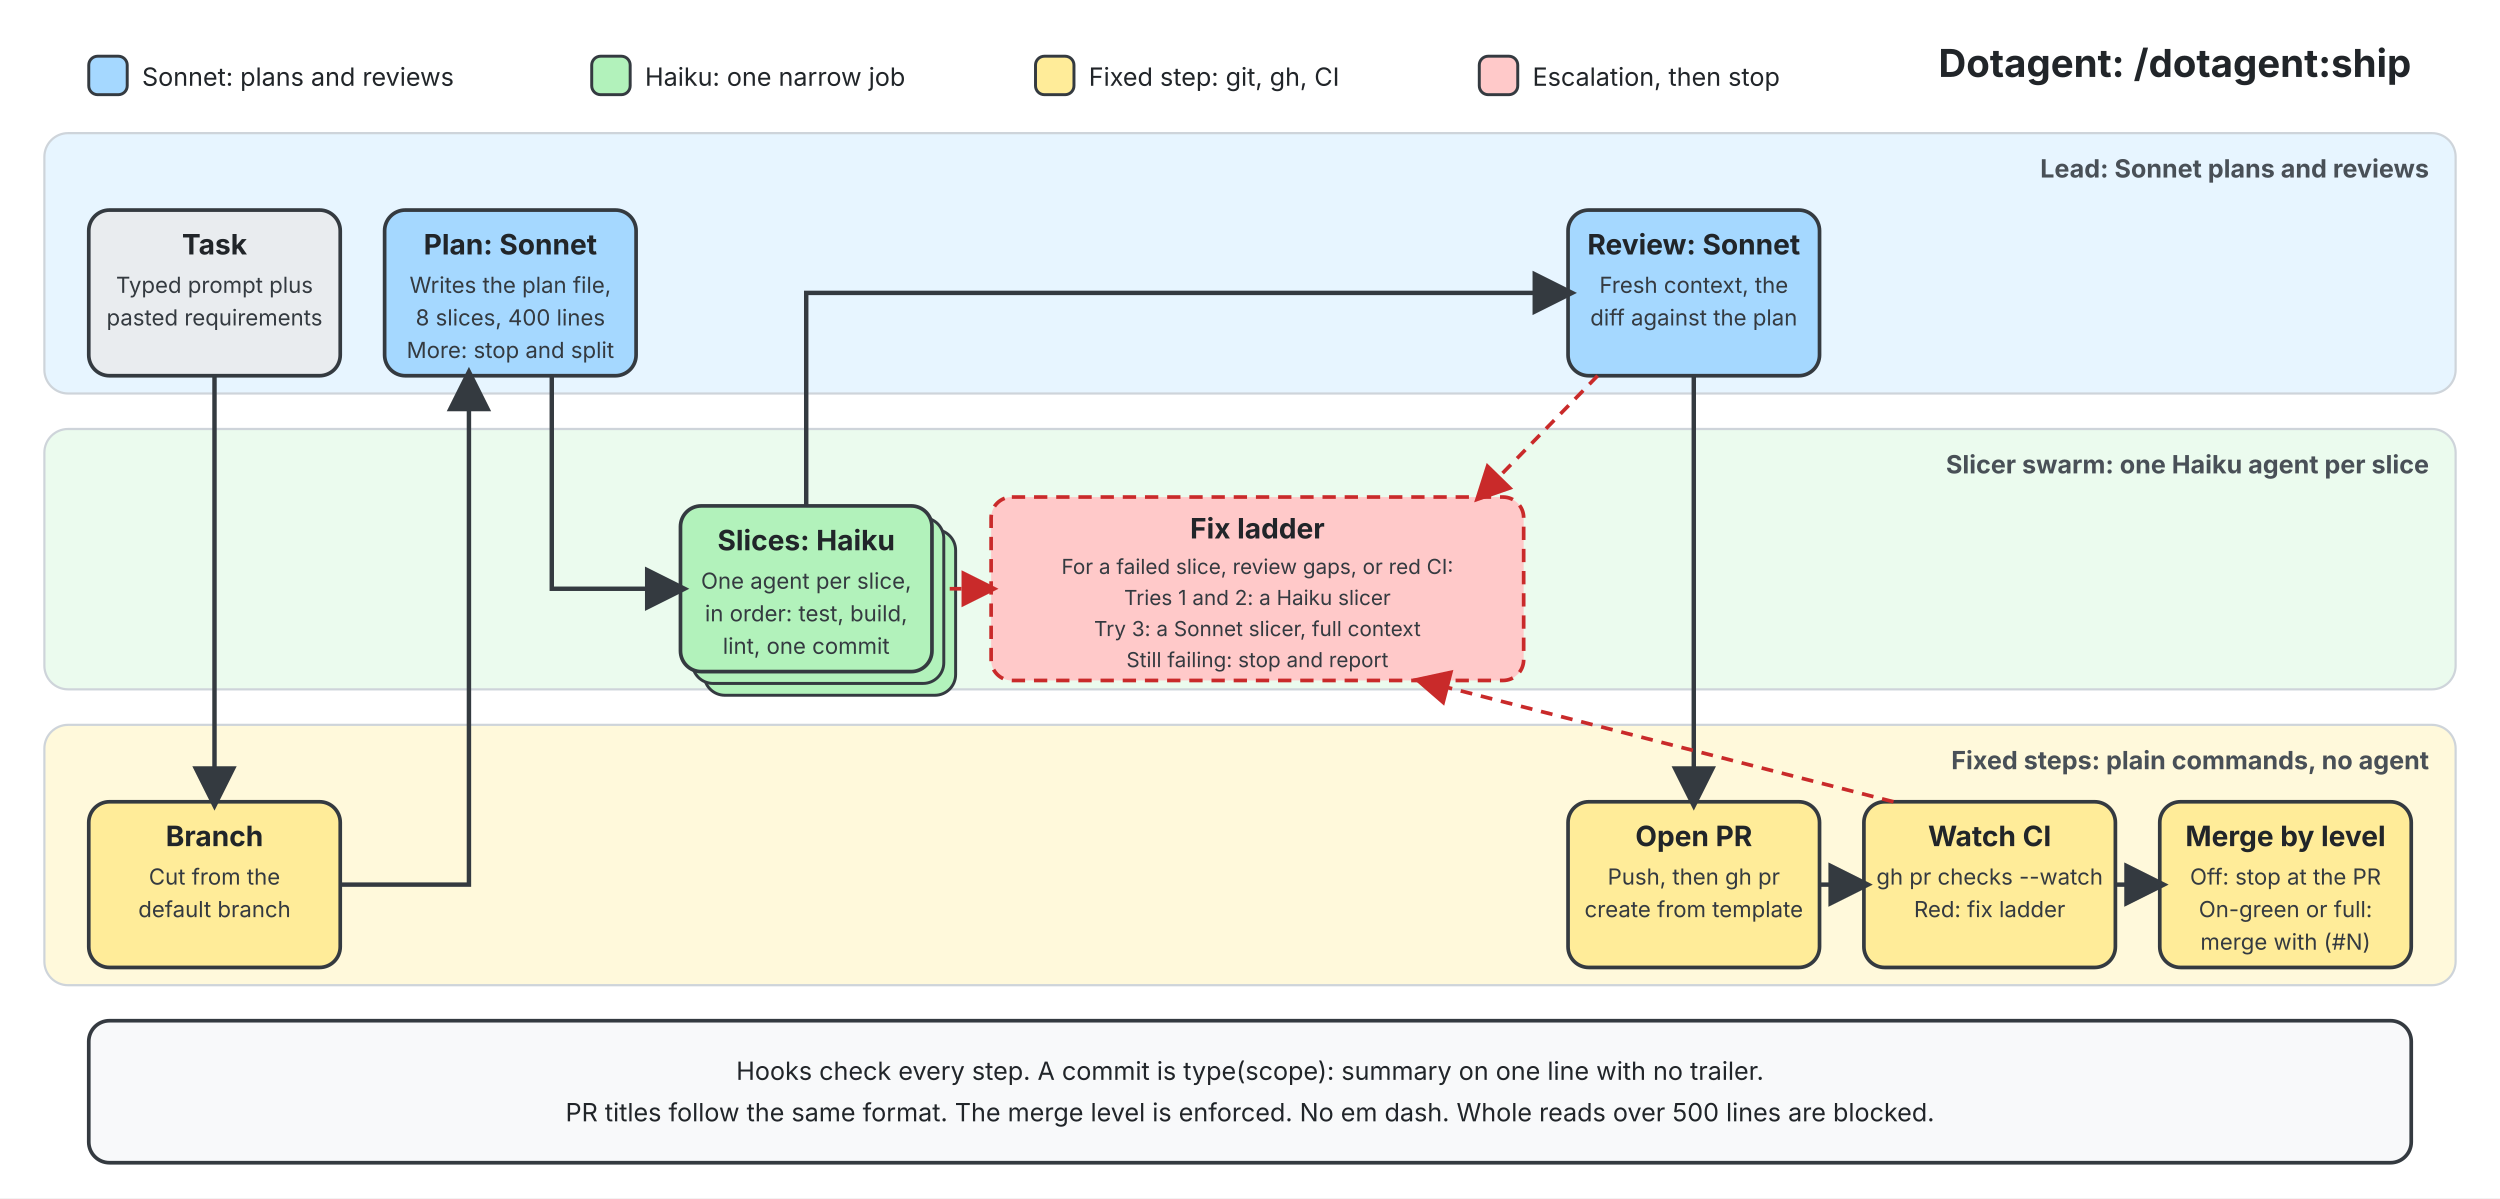
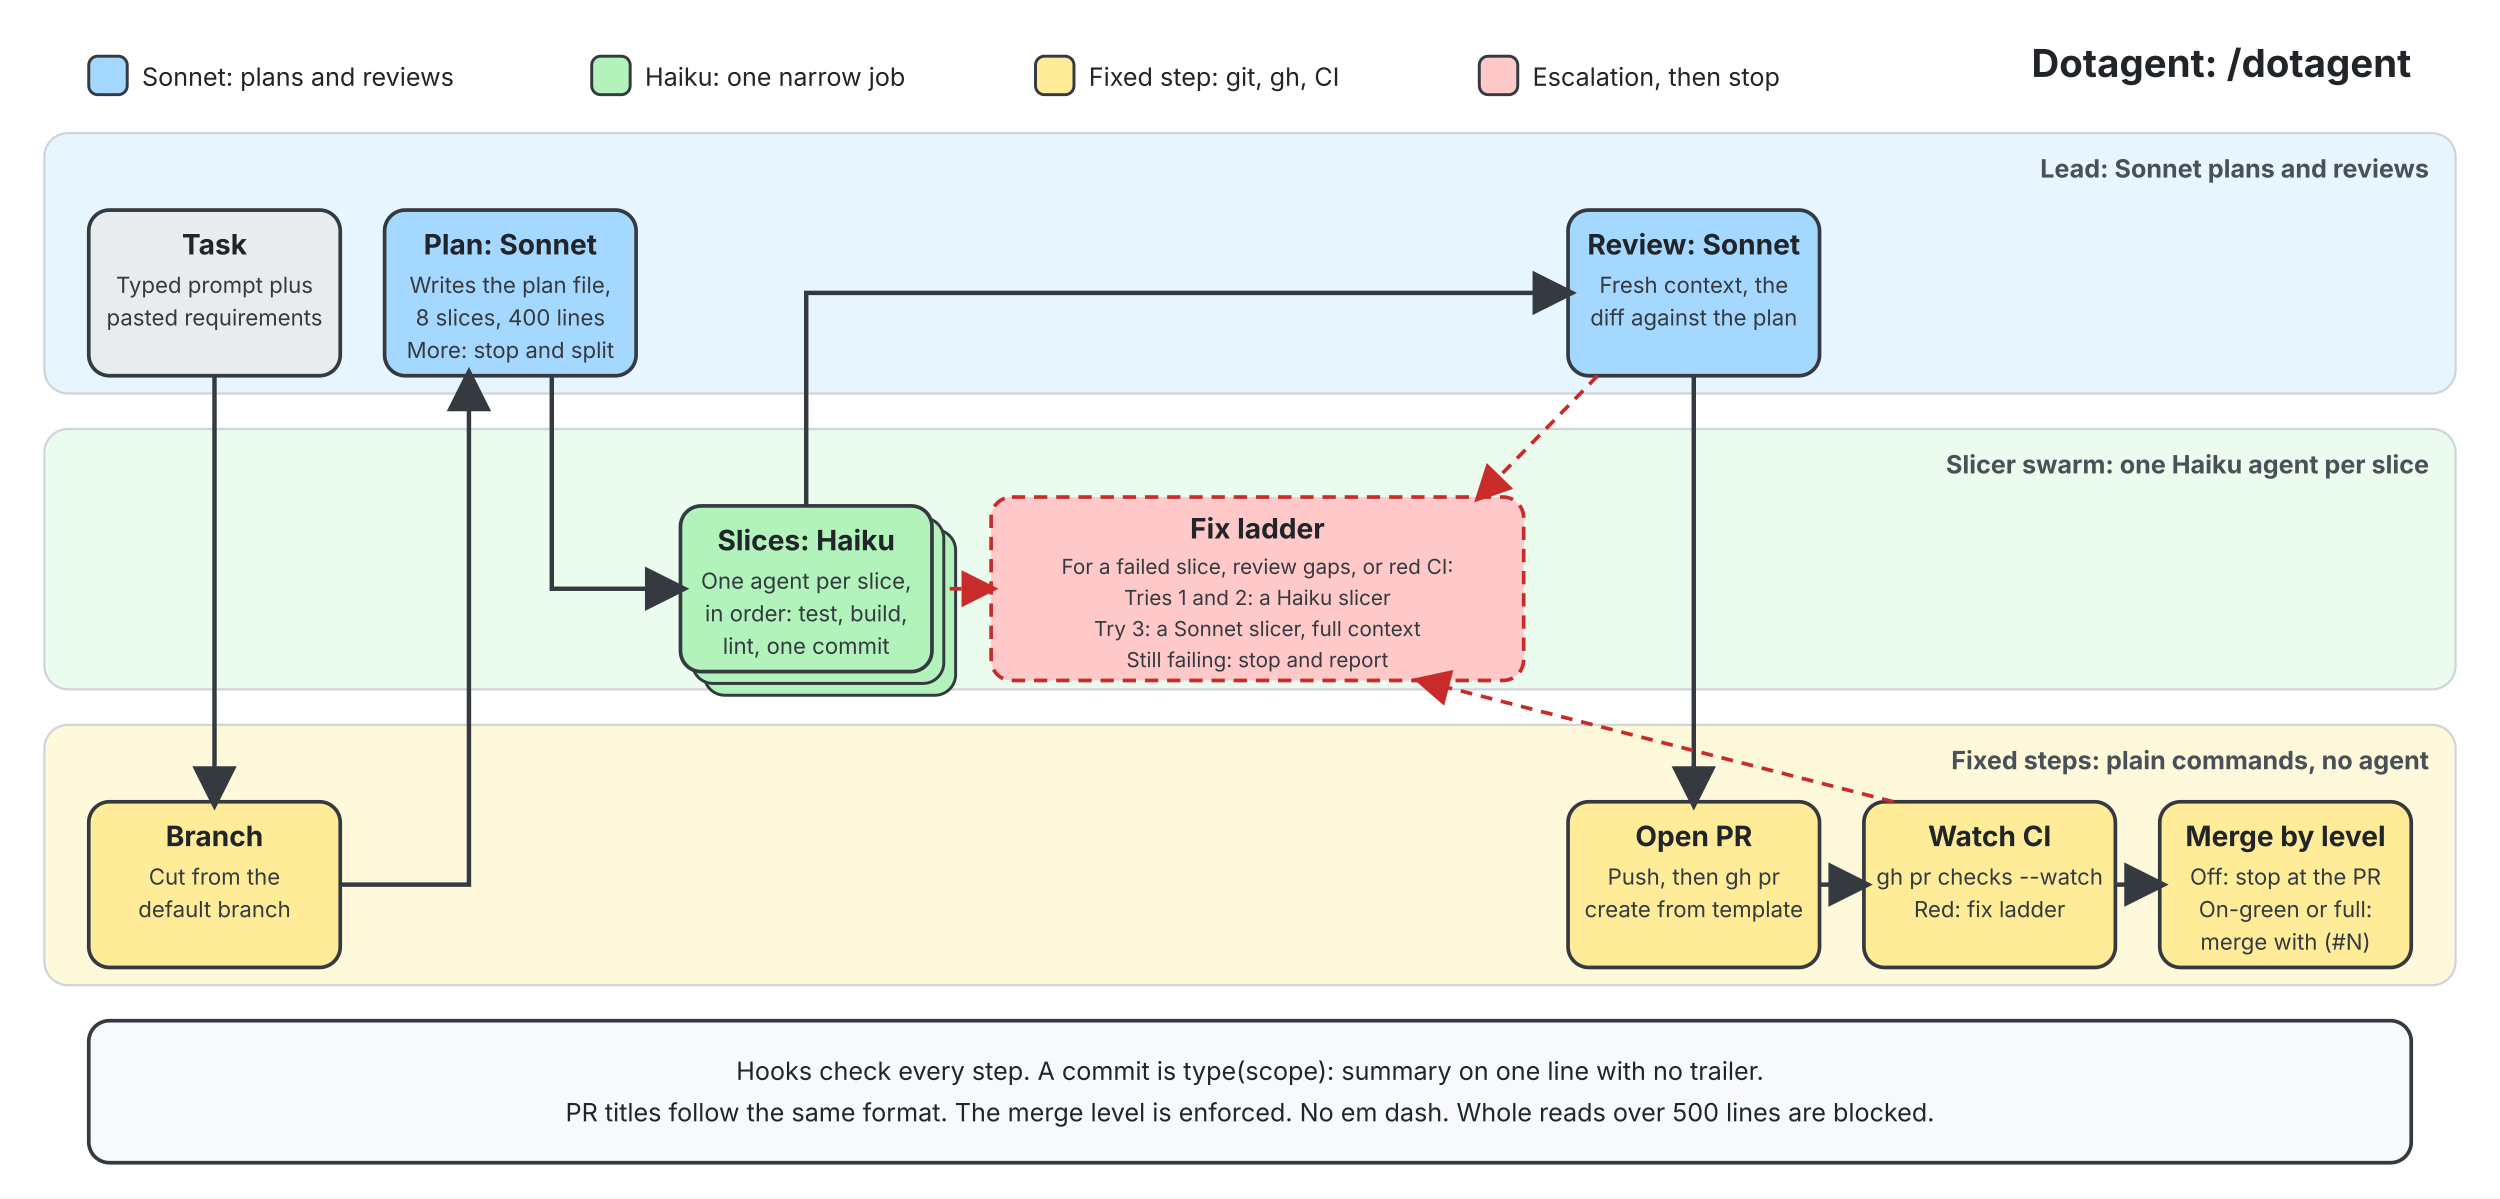
<svg xmlns="http://www.w3.org/2000/svg" viewBox="0 0 1690 810" width="1690" height="810" font-family="Inter, -apple-system, Helvetica Neue, Helvetica, Arial, sans-serif">
  <defs>
    <marker id="a" markerWidth="10" markerHeight="10" refX="8" refY="5" orient="auto">
      <path d="M0,0 L10,5 L0,10 z" fill="#343a40" />
    </marker>
    <marker id="r" markerWidth="10" markerHeight="10" refX="8" refY="5" orient="auto">
      <path d="M0,0 L10,5 L0,10 z" fill="#c92a2a" />
    </marker>
  </defs>
  <rect width="1690" height="810" fill="#ffffff" />
-   <text x="1630" y="52" text-anchor="end" font-size="26" font-weight="700" fill="#212529">Dotagent: /dotagent:ship</text>
+   <text x="1630" y="52" text-anchor="end" font-size="26" font-weight="700" fill="#212529">Dotagent: /dotagent</text>
  <rect x="60" y="38" width="26" height="26" rx="6" fill="#a5d8ff" stroke="#343a40" stroke-width="2" />
  <text x="96" y="58" font-size="17" fill="#212529">Sonnet: plans and reviews</text>
  <rect x="400" y="38" width="26" height="26" rx="6" fill="#b2f2bb" stroke="#343a40" stroke-width="2" />
  <text x="436" y="58" font-size="17" fill="#212529">Haiku: one narrow job</text>
  <rect x="700" y="38" width="26" height="26" rx="6" fill="#ffec99" stroke="#343a40" stroke-width="2" />
  <text x="736" y="58" font-size="17" fill="#212529">Fixed step: git, gh, CI</text>
  <rect x="1000" y="38" width="26" height="26" rx="6" fill="#ffc9c9" stroke="#343a40" stroke-width="2" />
  <text x="1036" y="58" font-size="17" fill="#212529">Escalation, then stop</text>
  <rect x="30" y="90" width="1630" height="176" rx="16" fill="#e7f5ff" stroke="#ced4da" stroke-width="1.5" />
  <text x="1642" y="120" text-anchor="end" font-size="17" font-weight="700" fill="#495057">Lead: Sonnet plans and reviews</text>
  <rect x="30" y="290" width="1630" height="176" rx="16" fill="#ebfbee" stroke="#ced4da" stroke-width="1.5" />
  <text x="1642" y="320" text-anchor="end" font-size="17" font-weight="700" fill="#495057">Slicer swarm: one Haiku agent per slice</text>
  <rect x="30" y="490" width="1630" height="176" rx="16" fill="#fff9db" stroke="#ced4da" stroke-width="1.5" />
  <text x="1642" y="520" text-anchor="end" font-size="17" font-weight="700" fill="#495057">Fixed steps: plain commands, no agent</text>
  <rect x="476" y="358" width="170" height="112" rx="14" fill="#b2f2bb" stroke="#343a40" stroke-width="2" />
  <rect x="468" y="350" width="170" height="112" rx="14" fill="#b2f2bb" stroke="#343a40" stroke-width="2" />
  <rect x="60" y="142" width="170" height="112" rx="14" fill="#e9ecef" stroke="#343a40" stroke-width="2.5" />
  <text x="145" y="172" text-anchor="middle" font-size="19" font-weight="700" fill="#212529">Task</text>
  <text x="145" y="198" text-anchor="middle" font-size="15" fill="#343a40">Typed prompt plus</text>
  <text x="145" y="220" text-anchor="middle" font-size="15" fill="#343a40">pasted requirements</text>
  <rect x="260" y="142" width="170" height="112" rx="14" fill="#a5d8ff" stroke="#343a40" stroke-width="2.5" />
  <text x="345" y="172" text-anchor="middle" font-size="19" font-weight="700" fill="#212529">Plan: Sonnet</text>
  <text x="345" y="198" text-anchor="middle" font-size="15" fill="#343a40">Writes the plan file,</text>
  <text x="345" y="220" text-anchor="middle" font-size="15" fill="#343a40">8 slices, 400 lines</text>
  <text x="345" y="242" text-anchor="middle" font-size="15" fill="#343a40">More: stop and split</text>
  <rect x="1060" y="142" width="170" height="112" rx="14" fill="#a5d8ff" stroke="#343a40" stroke-width="2.5" />
  <text x="1145" y="172" text-anchor="middle" font-size="19" font-weight="700" fill="#212529">Review: Sonnet</text>
  <text x="1145" y="198" text-anchor="middle" font-size="15" fill="#343a40">Fresh context, the</text>
  <text x="1145" y="220" text-anchor="middle" font-size="15" fill="#343a40">diff against the plan</text>
  <rect x="460" y="342" width="170" height="112" rx="14" fill="#b2f2bb" stroke="#343a40" stroke-width="2.5" />
  <text x="545" y="372" text-anchor="middle" font-size="19" font-weight="700" fill="#212529">Slices: Haiku</text>
  <text x="545" y="398" text-anchor="middle" font-size="15" fill="#343a40">One agent per slice,</text>
  <text x="545" y="420" text-anchor="middle" font-size="15" fill="#343a40">in order: test, build,</text>
  <text x="545" y="442" text-anchor="middle" font-size="15" fill="#343a40">lint, one commit</text>
  <rect x="60" y="542" width="170" height="112" rx="14" fill="#ffec99" stroke="#343a40" stroke-width="2.5" />
  <text x="145" y="572" text-anchor="middle" font-size="19" font-weight="700" fill="#212529">Branch</text>
  <text x="145" y="598" text-anchor="middle" font-size="15" fill="#343a40">Cut from the</text>
  <text x="145" y="620" text-anchor="middle" font-size="15" fill="#343a40">default branch</text>
  <rect x="1060" y="542" width="170" height="112" rx="14" fill="#ffec99" stroke="#343a40" stroke-width="2.5" />
  <text x="1145" y="572" text-anchor="middle" font-size="19" font-weight="700" fill="#212529">Open PR</text>
  <text x="1145" y="598" text-anchor="middle" font-size="15" fill="#343a40">Push, then gh pr</text>
  <text x="1145" y="620" text-anchor="middle" font-size="15" fill="#343a40">create from template</text>
  <rect x="1260" y="542" width="170" height="112" rx="14" fill="#ffec99" stroke="#343a40" stroke-width="2.5" />
  <text x="1345" y="572" text-anchor="middle" font-size="19" font-weight="700" fill="#212529">Watch CI</text>
  <text x="1345" y="598" text-anchor="middle" font-size="15" fill="#343a40">gh pr checks --watch</text>
  <text x="1345" y="620" text-anchor="middle" font-size="15" fill="#343a40">Red: fix ladder</text>
  <rect x="1460" y="542" width="170" height="112" rx="14" fill="#ffec99" stroke="#343a40" stroke-width="2.5" />
  <text x="1545" y="572" text-anchor="middle" font-size="19" font-weight="700" fill="#212529">Merge by level</text>
  <text x="1545" y="598" text-anchor="middle" font-size="15" fill="#343a40">Off: stop at the PR</text>
  <text x="1545" y="620" text-anchor="middle" font-size="15" fill="#343a40">On-green or full:</text>
  <text x="1545" y="642" text-anchor="middle" font-size="15" fill="#343a40">merge with (#N)</text>
  <polyline points="145,254 145,542" fill="none" stroke="#343a40" stroke-width="3" marker-end="url(#a)" />
  <polyline points="230,598 317,598 317,254" fill="none" stroke="#343a40" stroke-width="3" marker-end="url(#a)" />
  <polyline points="373,254 373,398 460,398" fill="none" stroke="#343a40" stroke-width="3" marker-end="url(#a)" />
  <polyline points="545,342 545,198 1060,198" fill="none" stroke="#343a40" stroke-width="3" marker-end="url(#a)" />
  <polyline points="1145,254 1145,542" fill="none" stroke="#343a40" stroke-width="3" marker-end="url(#a)" />
  <polyline points="1230,598 1260,598" fill="none" stroke="#343a40" stroke-width="3" marker-end="url(#a)" />
  <polyline points="1430,598 1460,598" fill="none" stroke="#343a40" stroke-width="3" marker-end="url(#a)" />
  <rect x="670" y="336" width="360" height="124" rx="14" fill="#ffc9c9" stroke="#c92a2a" stroke-width="2.5" stroke-dasharray="9 6" />
  <text x="850" y="364" text-anchor="middle" font-size="19" font-weight="700" fill="#212529">Fix ladder</text>
  <text x="850" y="388" text-anchor="middle" font-size="14" fill="#343a40">For a failed slice, review gaps, or red CI:</text>
  <text x="850" y="409" text-anchor="middle" font-size="14" fill="#343a40">Tries 1 and 2: a Haiku slicer</text>
  <text x="850" y="430" text-anchor="middle" font-size="14" fill="#343a40">Try 3: a Sonnet slicer, full context</text>
  <text x="850" y="451" text-anchor="middle" font-size="14" fill="#343a40">Still failing: stop and report</text>
  <polyline points="642,398 670,398" fill="none" stroke="#c92a2a" stroke-width="2.5" stroke-dasharray="8 6" marker-end="url(#r)" />
  <polyline points="1080,254 1000,336" fill="none" stroke="#c92a2a" stroke-width="2.5" stroke-dasharray="8 6" marker-end="url(#r)" />
  <polyline points="1280,542 960,460" fill="none" stroke="#c92a2a" stroke-width="2.5" stroke-dasharray="8 6" marker-end="url(#r)" />
  <rect x="60" y="690" width="1570" height="96" rx="14" fill="#f8f9fa" stroke="#343a40" stroke-width="2.5" />
  <text x="845" y="730" text-anchor="middle" font-size="17" fill="#212529">Hooks check every step. A commit is type(scope): summary on one line with no trailer.</text>
  <text x="845" y="758" text-anchor="middle" font-size="17" fill="#212529">PR titles follow the same format. The merge level is enforced. No em dash. Whole reads over 500 lines are blocked.</text>
</svg>
